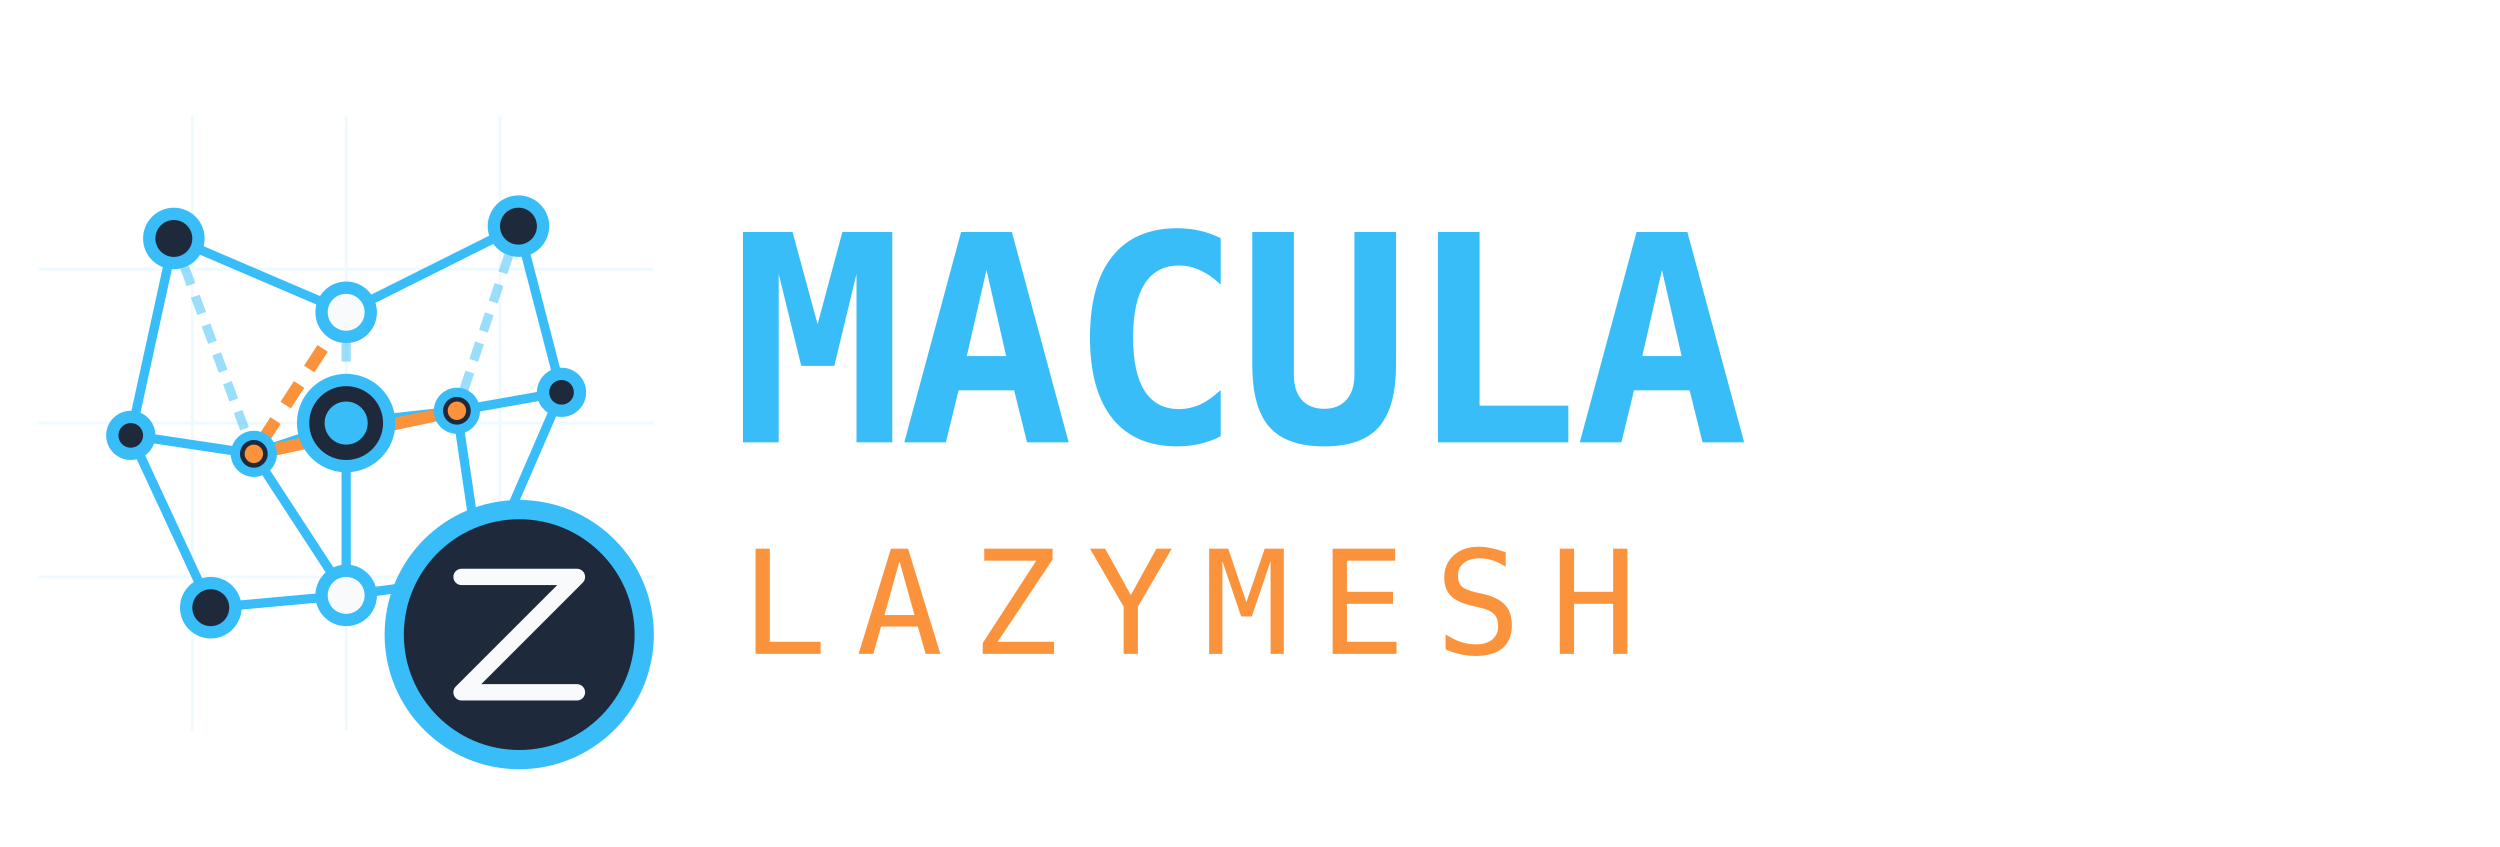
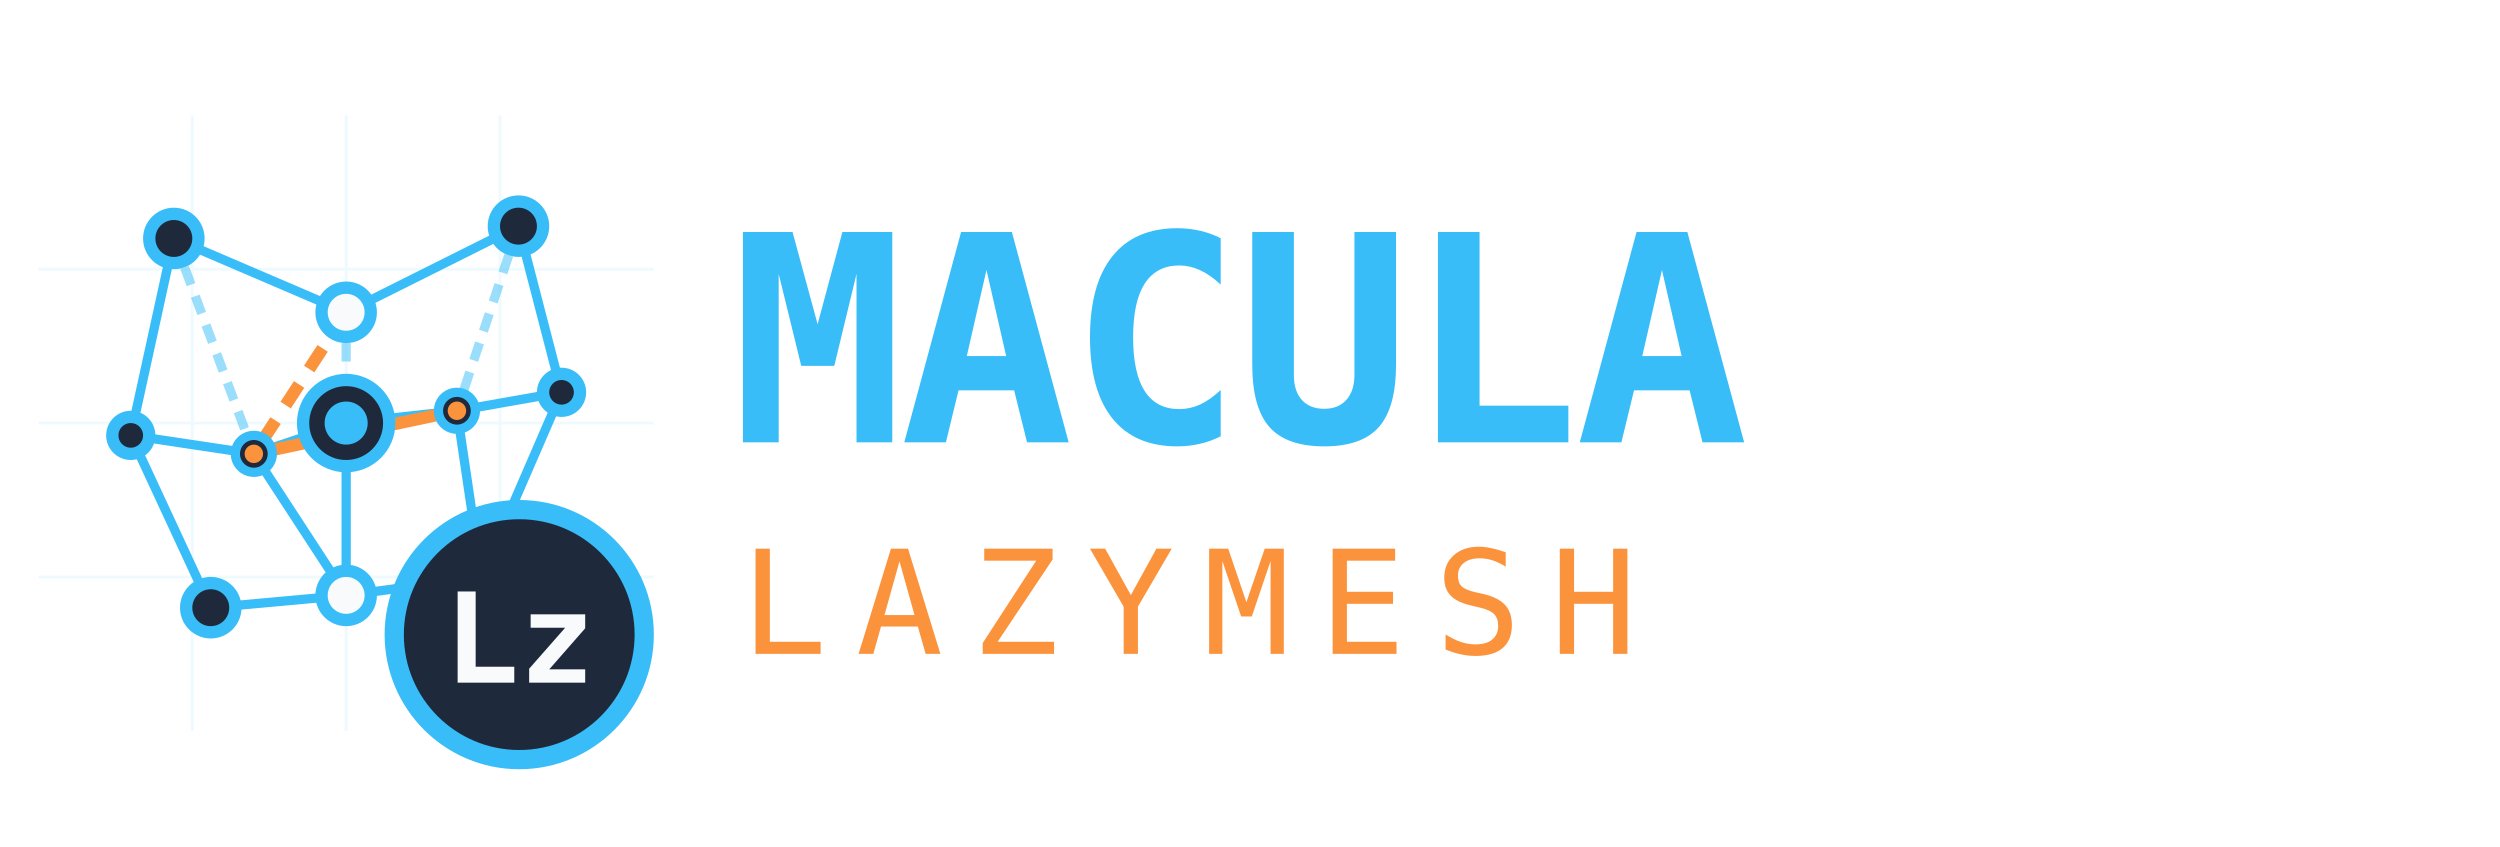
<svg xmlns="http://www.w3.org/2000/svg" viewBox="0 0 260 88" width="260" height="88">
  <g transform="translate(4, 12) scale(0.64)">
    <g stroke="#38BDF8" stroke-width="0.5" opacity="0.08">
      <line x1="0" y1="25" x2="100" y2="25" />
      <line x1="0" y1="50" x2="100" y2="50" />
      <line x1="0" y1="75" x2="100" y2="75" />
      <line x1="25" y1="0" x2="25" y2="100" />
      <line x1="50" y1="0" x2="50" y2="100" />
      <line x1="75" y1="0" x2="75" y2="100" />
    </g>
    <g stroke="#38BDF8" stroke-width="1.5" fill="none">
      <line x1="22" y1="20" x2="50" y2="32" />
      <line x1="50" y1="32" x2="78" y2="18" />
      <line x1="22" y1="20" x2="15" y2="52" />
      <line x1="78" y1="18" x2="85" y2="45" />
      <line x1="15" y1="52" x2="35" y2="55" />
      <line x1="35" y1="55" x2="50" y2="50" />
      <line x1="50" y1="50" x2="68" y2="48" />
      <line x1="68" y1="48" x2="85" y2="45" />
      <line x1="15" y1="52" x2="28" y2="80" />
      <line x1="35" y1="55" x2="50" y2="78" />
      <line x1="50" y1="50" x2="50" y2="78" />
      <line x1="68" y1="48" x2="72" y2="75" />
      <line x1="85" y1="45" x2="72" y2="75" />
      <line x1="28" y1="80" x2="50" y2="78" />
      <line x1="50" y1="78" x2="72" y2="75" />
      <line x1="22" y1="20" x2="35" y2="55" stroke-dasharray="3,2" opacity="0.5" />
      <line x1="78" y1="18" x2="68" y2="48" stroke-dasharray="3,2" opacity="0.5" />
      <line x1="50" y1="32" x2="50" y2="50" stroke-dasharray="3,2" opacity="0.5" />
    </g>
    <g stroke="#FB923C" stroke-width="2" fill="none">
      <line x1="35" y1="55" x2="68" y2="48" />
      <line x1="50" y1="32" x2="35" y2="55" stroke-dasharray="4,3" />
    </g>
    <g stroke="#38BDF8" stroke-width="2" fill="#1E293B">
      <circle cx="22" cy="20" r="4" />
      <circle cx="78" cy="18" r="4" />
      <circle cx="15" cy="52" r="3" />
      <circle cx="85" cy="45" r="3" />
      <circle cx="28" cy="80" r="4" />
      <circle cx="72" cy="75" r="4" />
    </g>
    <g stroke="#38BDF8" stroke-width="2" fill="#F8FAFC">
      <circle cx="50" cy="32" r="4" />
      <circle cx="50" cy="78" r="4" />
    </g>
    <circle cx="50" cy="50" r="7" stroke="#38BDF8" stroke-width="2" fill="#1E293B" />
    <circle cx="50" cy="50" r="3.5" fill="#38BDF8" />
    <g stroke="#38BDF8" stroke-width="1.5" fill="#1E293B">
      <circle cx="35" cy="55" r="3" />
      <circle cx="68" cy="48" r="3" />
    </g>
    <g fill="#FB923C">
      <circle cx="35" cy="55" r="1.5" />
      <circle cx="68" cy="48" r="1.5" />
    </g>
  </g>
  <text x="76" y="46" font-family="'JetBrains Mono', 'Fira Code', 'SF Mono', Consolas, monospace" font-size="30" font-weight="600" fill="#38BDF8" letter-spacing="-0.5px">MACULA</text>
  <text x="77" y="68" font-family="'JetBrains Mono', 'Fira Code', 'SF Mono', Consolas, monospace" font-size="15" font-weight="500" fill="#FB923C" letter-spacing="3px">LAZYMESH</text>
  <circle cx="54" cy="66" r="13" fill="#1E293B" stroke="#38BDF8" stroke-width="2" />
-   <path d="M48,60 L60,60 L48,72 L60,72" stroke="#F8FAFC" stroke-width="1.7" stroke-linecap="round" stroke-linejoin="round" fill="none" />
+   <text x="54" y="71" text-anchor="middle" font-family="'JetBrains Mono', 'Fira Code', 'SF Mono', Consolas, monospace" font-size="13" font-weight="700" fill="#F8FAFC">Lz</text>
</svg>
